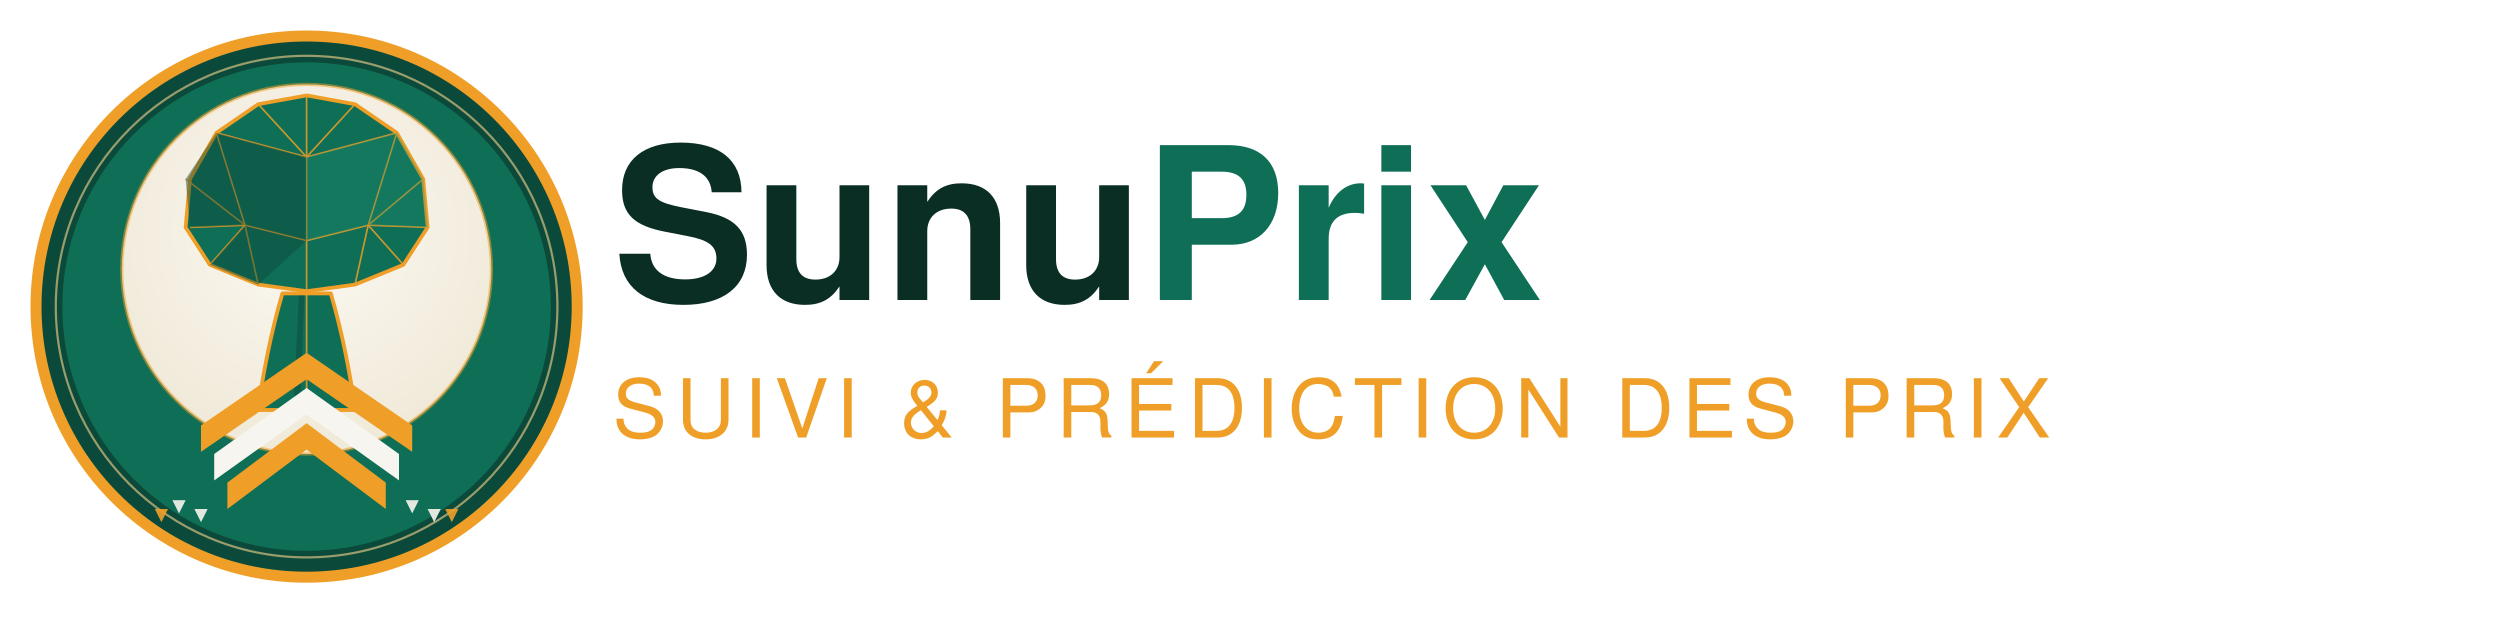
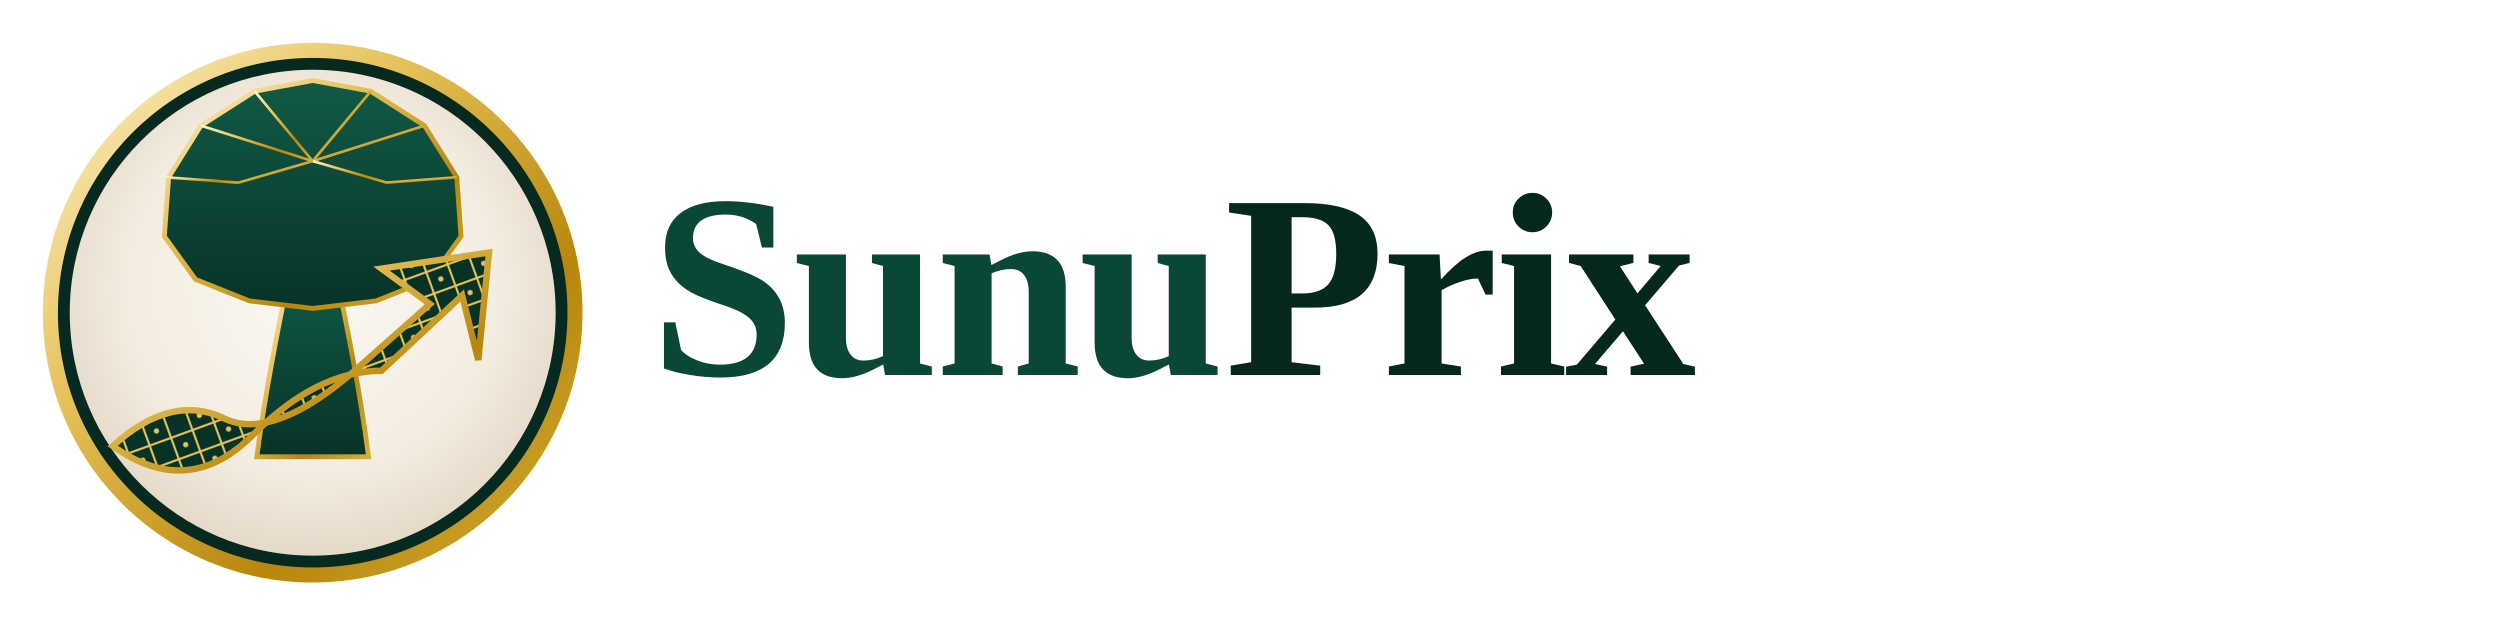
<svg xmlns="http://www.w3.org/2000/svg" viewBox="0 0 400 100" width="400" height="100">
  <defs>
-     <radialGradient id="haloLockup" cx="50%" cy="40%" r="65%">
-       <stop offset="0%" stop-color="#FBF9F3" />
-       <stop offset="100%" stop-color="#EFE8D6" />
+     <linearGradient id="goldGradL" x1="0%" y1="0%" x2="100%" y2="100%">
+       <stop offset="0%" stop-color="#FFF3CD" />
+       <stop offset="35%" stop-color="#E5C158" />
+       <stop offset="70%" stop-color="#B8860B" />
+       <stop offset="100%" stop-color="#D4AF37" />
+     </linearGradient>
+     <radialGradient id="creamBgL" cx="50%" cy="45%" r="55%">
+       <stop offset="0%" stop-color="#FBF9F4" />
+       <stop offset="70%" stop-color="#F3ECE0" />
+       <stop offset="100%" stop-color="#E5DAC9" />
    </radialGradient>
+     <linearGradient id="emeraldGradL" x1="0%" y1="0%" x2="0%" y2="100%">
+       <stop offset="0%" stop-color="#115A46" />
+       <stop offset="100%" stop-color="#073327" />
+     </linearGradient>
+     <pattern id="arrowPatternL" width="30" height="30" patternUnits="userSpaceOnUse" patternTransform="rotate(25)">
+       <rect width="30" height="30" fill="#073327" />
+       <path d="M0 15 L15 0 L30 15 L15 30 Z" fill="none" stroke="#E5C158" stroke-width="2" />
+       <circle cx="15" cy="15" r="2.5" fill="#E5C158" />
+     </pattern>
  </defs>
-   <g transform="translate(4,4) scale(0.176)">
-     <circle cx="256" cy="256" r="246" fill="#0B4A3B" />
-     <circle cx="256" cy="256" r="246" fill="none" stroke="#EF9F27" stroke-width="10" />
-     <circle cx="256" cy="256" r="228" fill="none" stroke="#F7D48A" stroke-width="2" opacity="0.6" />
-     <circle cx="256" cy="256" r="222" fill="#0F6E56" />
-     <circle cx="256" cy="222" r="168" fill="url(#haloLockup)" />
-     <circle cx="256" cy="222" r="168" fill="none" stroke="#EF9F27" stroke-width="3" opacity="0.5" />
-     <path d="M 212 350 C 216 318, 224 278, 234 244 L 278 244 C 288 278, 296 318, 300 350 Z" fill="#0F6E56" stroke="#EF9F27" stroke-width="3.5" stroke-linejoin="round" />
-     <line x1="256" y1="244" x2="256" y2="349" stroke="#EF9F27" stroke-width="1.6" opacity="0.85" />
-     <path d="M 249 246 L 244 348 L 250 348 L 254 246 Z" fill="#0B4A3B" opacity="0.5" />
-     <polygon fill="#0F6E56" stroke="#EF9F27" stroke-width="3.4" stroke-linejoin="round" points="256,64 300,72 338,98 362,140 366,184 344,218 300,236 256,242 212,236 168,218 146,184 150,140 174,98 212,72" />
-     <g fill="none" stroke="#EF9F27" stroke-width="1.5" opacity="0.85">
-       <line x1="256" y1="120" x2="256" y2="64" />
-       <line x1="256" y1="120" x2="300" y2="72" />
-       <line x1="256" y1="120" x2="338" y2="98" />
-       <line x1="256" y1="120" x2="212" y2="72" />
-       <line x1="256" y1="120" x2="174" y2="98" />
-       <line x1="256" y1="120" x2="256" y2="196" />
-       <line x1="312" y1="182" x2="338" y2="98" />
-       <line x1="312" y1="182" x2="362" y2="140" />
-       <line x1="312" y1="182" x2="366" y2="184" />
-       <line x1="312" y1="182" x2="344" y2="218" />
-       <line x1="312" y1="182" x2="300" y2="236" />
-       <line x1="312" y1="182" x2="256" y2="196" />
-       <line x1="200" y1="182" x2="174" y2="98" />
-       <line x1="200" y1="182" x2="146" y2="140" />
-       <line x1="200" y1="182" x2="150" y2="184" />
-       <line x1="200" y1="182" x2="168" y2="218" />
-       <line x1="200" y1="182" x2="212" y2="236" />
-       <line x1="200" y1="182" x2="256" y2="196" />
-       <line x1="256" y1="196" x2="256" y2="242" />
-       <line x1="212" y1="236" x2="256" y2="242" />
-       <line x1="300" y1="236" x2="256" y2="242" />
+   <g transform="translate(6, 6) scale(0.172)">
+     <circle cx="256" cy="256" r="248" fill="#062920" />
+     <circle cx="256" cy="256" r="244" fill="none" stroke="url(#goldGradL)" stroke-width="14" />
+     <circle cx="256" cy="256" r="226" fill="url(#creamBgL)" />
+     <path d="M 204 390 C 212 330, 222 280, 234 220 L 278 220 C 290 280, 300 330, 308 390 Z" fill="url(#emeraldGradL)" stroke="url(#goldGradL)" stroke-width="4.5" />
+     <polygon points="256,40 310,50 360,82 390,130 394,185 365,225 315,245 256,252 197,245 147,225 118,185 122,130 152,82 202,50" fill="url(#emeraldGradL)" stroke="url(#goldGradL)" stroke-width="4.5" />
+     <g fill="none" stroke="url(#goldGradL)" stroke-width="2.5">
+       <line x1="256" y1="40" x2="256" y2="115" />
+       <line x1="310" y1="50" x2="256" y2="115" />
+       <line x1="360" y1="82" x2="256" y2="115" />
+       <line x1="202" y1="50" x2="256" y2="115" />
+       <line x1="152" y1="82" x2="256" y2="115" />
+       <line x1="256" y1="115" x2="325" y2="135" />
+       <line x1="256" y1="115" x2="187" y2="135" />
+       <line x1="256" y1="115" x2="256" y2="195" />
+       <line x1="390" y1="130" x2="325" y2="135" />
+       <line x1="118" y1="130" x2="187" y2="135" />
    </g>
-     <g fill="#0B4A3B" opacity="0.45" stroke="none">
-       <polygon points="200,182 168,218 212,236 256,196" />
-       <polygon points="146,140 150,184 200,182 174,98" />
-       <polygon points="256,120 256,196 200,182 174,98" />
-     </g>
-     <g fill="#1D8A6C" opacity="0.35" stroke="none">
-       <polygon points="256,120 338,98 312,182 256,196" />
-       <polygon points="338,98 362,140 366,184 312,182" />
-     </g>
-     <g>
-       <path d="M 160 388 L 256 322 L 352 388 L 352 364 L 256 298 L 160 364 Z" fill="#EF9F27" />
-       <path d="M 172 414 L 256 354 L 340 414 L 340 390 L 256 330 L 172 390 Z" fill="#F7F5EF" />
-       <path d="M 184 440 L 256 386 L 328 440 L 328 416 L 256 362 L 184 416 Z" fill="#EF9F27" />
-       <g fill="#F7F5EF" opacity="0.9">
-         <polygon points="134,432 146,432 140,444" />
-         <polygon points="154,440 166,440 160,452" />
-         <polygon points="346,432 358,432 352,444" />
-         <polygon points="366,440 378,440 372,452" />
-       </g>
-       <g fill="#EF9F27" opacity="0.9">
-         <polygon points="118,440 130,440 124,452" />
-         <polygon points="382,440 394,440 388,452" />
-       </g>
-     </g>
+     <path d="M 70 380 Q 140 430, 200 370 T 320 310 L 395 240 L 410 300 L 420 200 L 320 215 L 365 248 L 295 310 Q 220 375, 175 355 Q 125 330, 70 380 Z" fill="url(#arrowPatternL)" stroke="url(#goldGradL)" stroke-width="6" />
  </g>
-   <text x="98" y="48" font-family="'Segoe UI', Helvetica, Arial, sans-serif" font-size="34" font-weight="700" fill="#0B2E24">Sunu<tspan fill="#0F6E56">Prix</tspan>
+   <text x="104" y="60" font-family="Georgia, 'Times New Roman', serif" font-size="42" font-weight="700" fill="#0B4736" letter-spacing="-0.5">Sunu<tspan fill="#04281E">Prix</tspan>
  </text>
-   <text x="98" y="70" font-family="'Segoe UI', Helvetica, Arial, sans-serif" font-size="13" font-weight="500" fill="#EF9F27" letter-spacing="1.5">SUIVI &amp; PRÉDICTION DES PRIX</text>
</svg>
